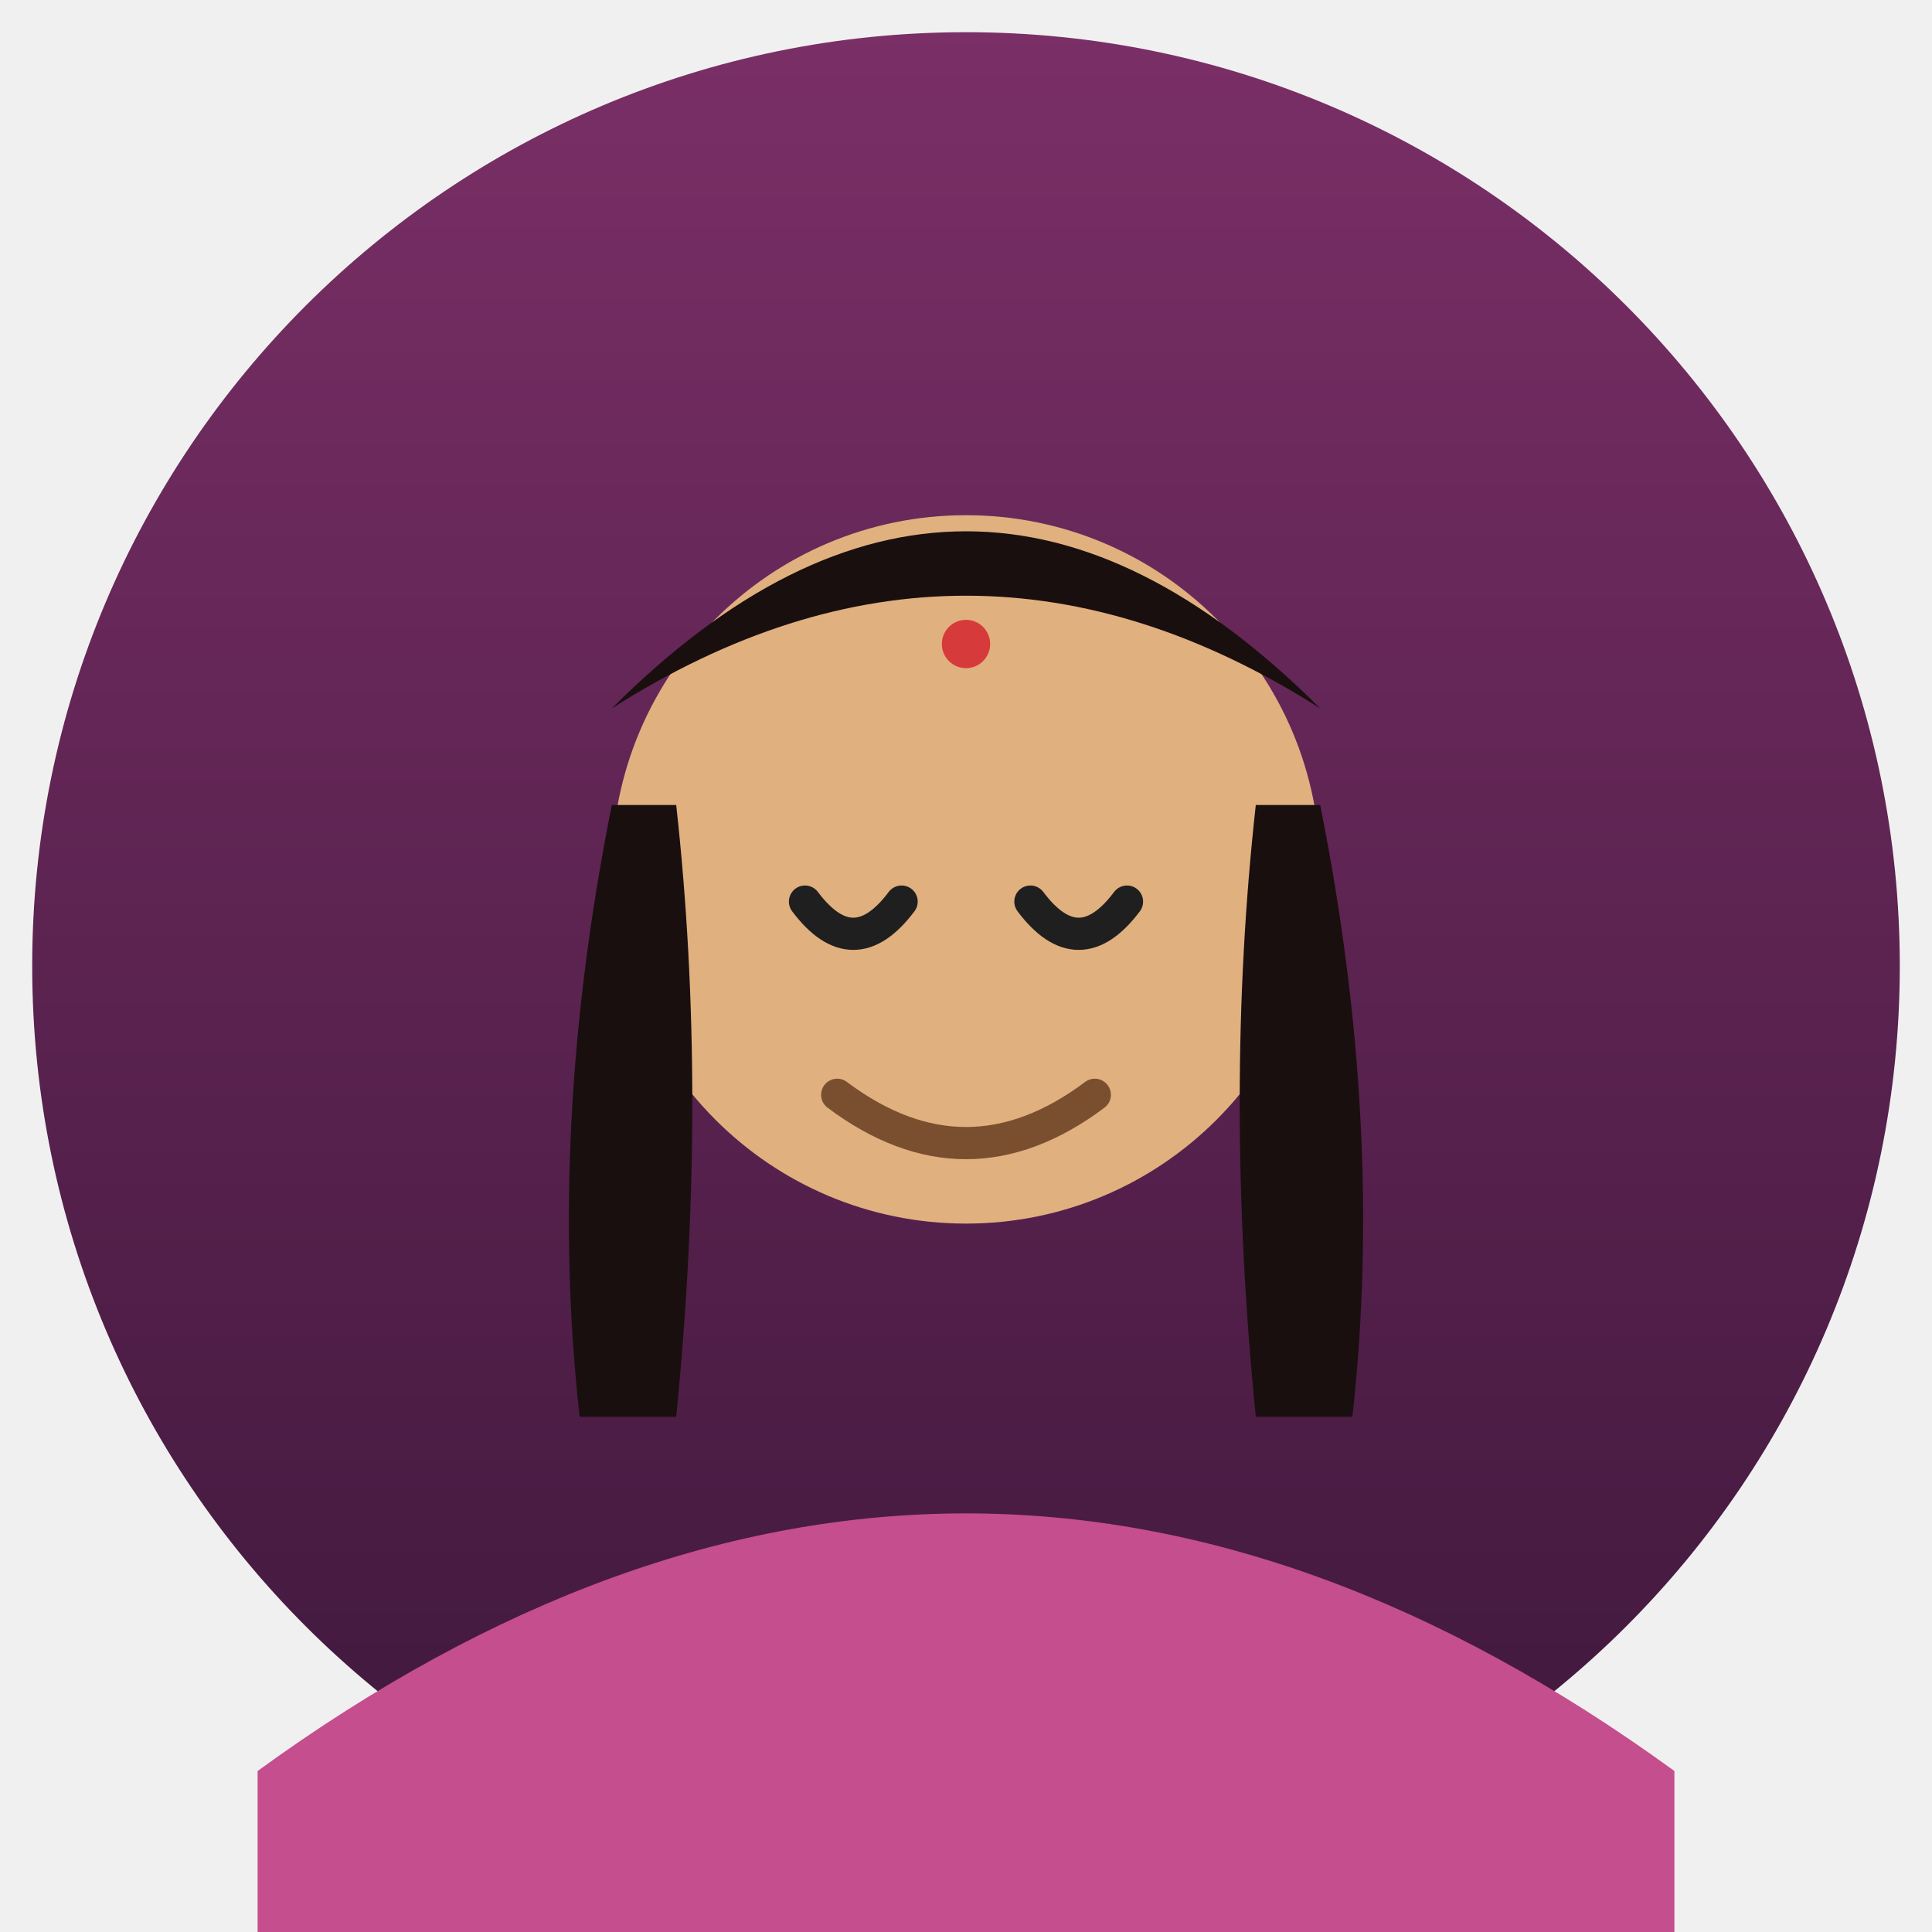
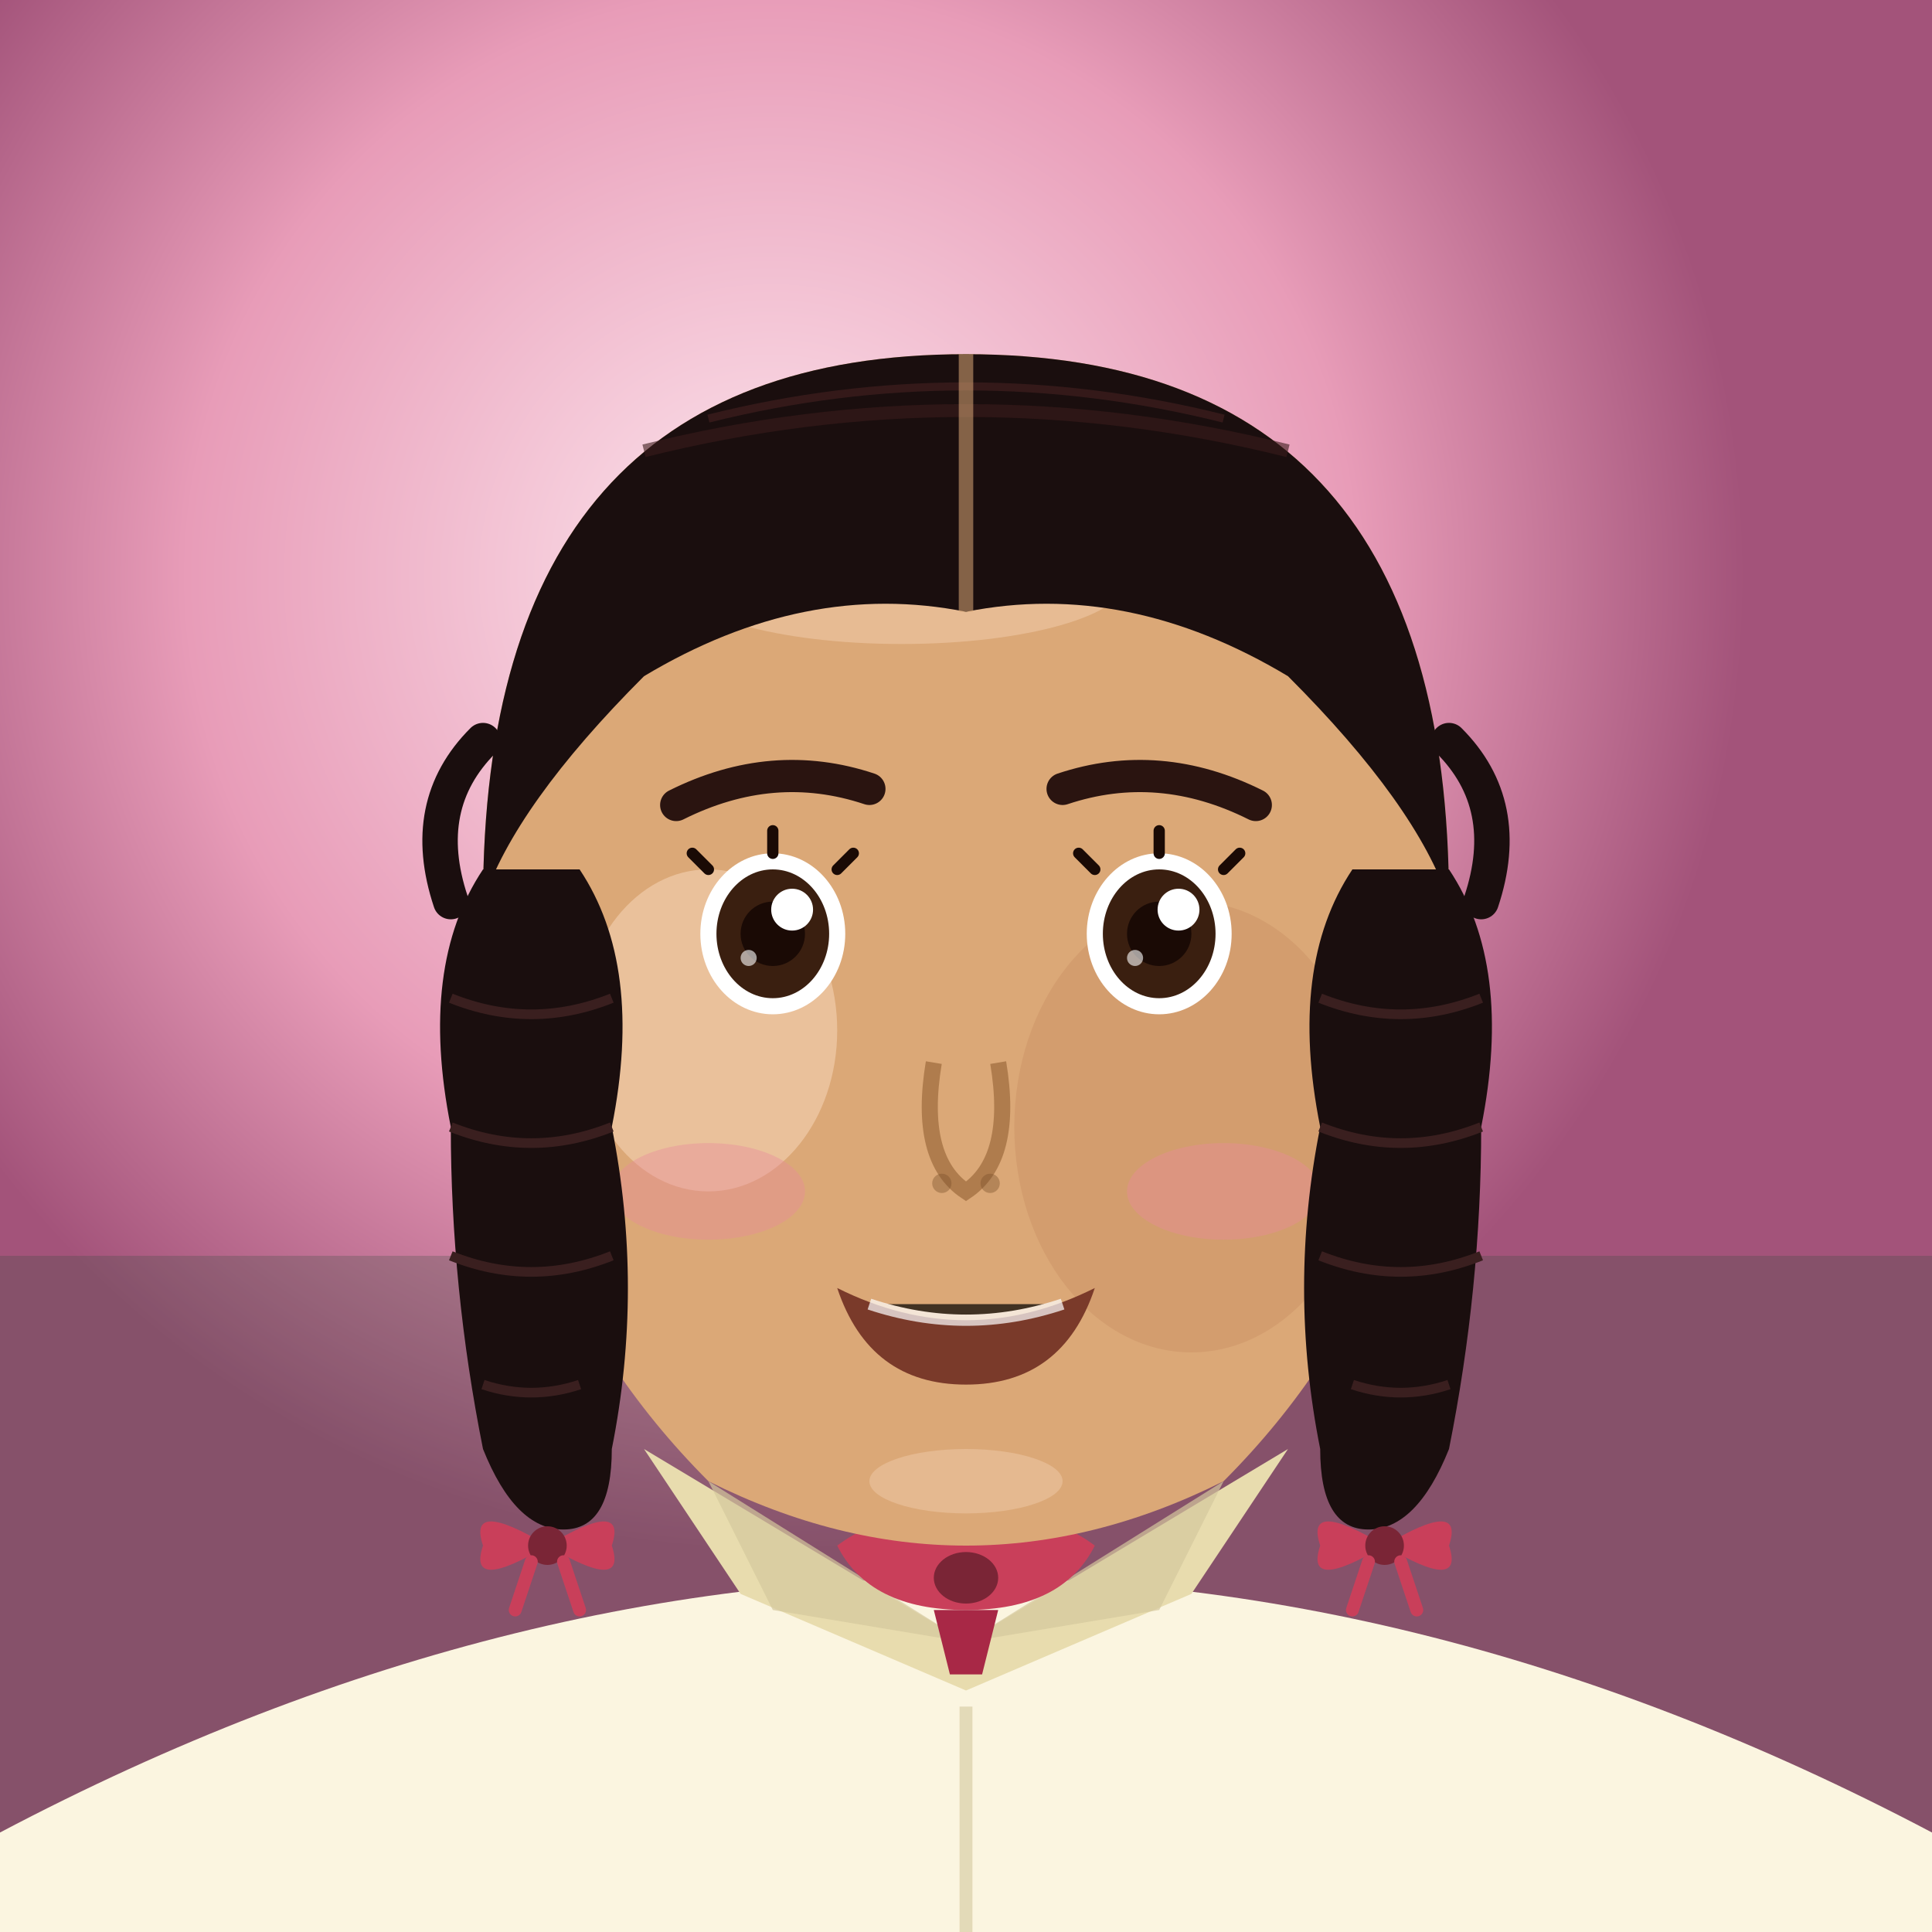
<svg xmlns="http://www.w3.org/2000/svg" viewBox="0 0 120 120" role="img" aria-label="Meera">
  <defs>
-     <linearGradient id="peerBg" x1="0" y1="0" x2="0" y2="1">
-       <stop offset="0%" stop-color="#7A2F66" />
-       <stop offset="100%" stop-color="#3D173B" />
-     </linearGradient>
+     <radialGradient id="peerBg" cx="40%" cy="30%">
+       <stop offset="0%" stop-color="#fde7ee" />
+       <stop offset="60%" stop-color="#e89cb8" />
+       <stop offset="100%" stop-color="#a3537a" />
+     </radialGradient>
  </defs>
-   <circle cx="60" cy="60" r="58" fill="url(#peerBg)" />
-   <path d="M16 110 Q60 78 104 110 L104 120 L16 120 Z" fill="#C44E8E" />
-   <circle cx="60" cy="54" r="22" fill="#E0B07F" />
-   <path d="M38 44 Q60 22 82 44 Q60 30 38 44 Z" fill="#1A0F0F" />
-   <path d="M38 50 Q34 70 36 88 L42 88 Q44 68 42 50 Z" fill="#1A0F0F" />
-   <path d="M82 50 Q86 70 84 88 L78 88 Q76 68 78 50 Z" fill="#1A0F0F" />
-   <circle cx="60" cy="40" r="1.5" fill="#D63A3A" />
-   <path d="M50 56 Q53 60 56 56" stroke="#1F1F1F" stroke-width="2" fill="none" stroke-linecap="round" />
-   <path d="M64 56 Q67 60 70 56" stroke="#1F1F1F" stroke-width="2" fill="none" stroke-linecap="round" />
-   <path d="M52 68 Q60 74 68 68" stroke="#7A4F2F" stroke-width="2" fill="none" stroke-linecap="round" />
+   <rect width="120" height="120" fill="url(#peerBg)" />
+   <rect x="0" y="78" width="120" height="42" fill="#2F4A3C" opacity="0.25" />
+   <path d="M-4 116 Q60 80 124 116 L124 124 L-4 124 Z" fill="#fbf5e0" />
+   <line x1="60" y1="106" x2="60" y2="120" stroke="#d4c89c" stroke-width="0.8" opacity="0.6" />
+   <path d="M40 90 L60 102 L80 90 L74 99 L60 105 L46 99 Z" fill="#e8dcae" />
+   <path d="M44 92 L60 102 L48 100 Z" fill="#d4c89c" opacity="0.7" />
+   <path d="M76 92 L60 102 L72 100 Z" fill="#d4c89c" opacity="0.7" />
+   <path d="M52 96 Q56 93 60 96 Q64 93 68 96 Q66 100 60 100 Q54 100 52 96 Z" fill="#c93f5a" />
+   <ellipse cx="60" cy="98" rx="2" ry="1.6" fill="#7a2536" />
+   <path d="M58 100 L62 100 L61 104 L59 104 Z" fill="#a82846" />
+   <ellipse cx="60" cy="86" rx="10" ry="8" fill="#c08e58" />
+   <path d="M52 86 Q60 90 68 86" stroke="#7a4f2a" stroke-width="0.6" fill="none" opacity="0.5" />
+   <path d="M30 56 Q30 22 60 22 Q90 22 90 56 Q90 78 76 92 Q68 96 60 96 Q52 96 44 92 Q30 78 30 56 Z" fill="#dba877" />
+   <ellipse cx="74" cy="70" rx="11" ry="14" fill="#a8623e" opacity="0.16" />
+   <ellipse cx="44" cy="64" rx="8" ry="10" fill="#fde0c8" opacity="0.45" />
+   <ellipse cx="56" cy="36" rx="14" ry="4" fill="#fde0c8" opacity="0.35" />
+   <ellipse cx="44" cy="74" rx="6" ry="3" fill="#e88a9b" opacity="0.40" />
+   <ellipse cx="76" cy="74" rx="6" ry="3" fill="#e88a9b" opacity="0.40" />
+   <path d="M30 56 Q30 22 60 22 Q90 22 90 56 Q88 50 80 42 Q70 36 60 38 Q50 36 40 42 Q32 50 30 56 Z" fill="#1a0e0e" />
+   <path d="M40 28 Q60 23 80 28" stroke="#3a1a1a" stroke-width="0.8" fill="none" opacity="0.6" />
+   <path d="M44 26 Q60 22 76 26" stroke="#5a2a2a" stroke-width="0.5" fill="none" opacity="0.4" />
+   <line x1="60" y1="22" x2="60" y2="38" stroke="#dba877" stroke-width="0.9" opacity="0.55" />
+   <path d="M30 46 Q26 50 28 56" stroke="#1a0e0e" stroke-width="2.2" fill="none" stroke-linecap="round" />
+   <path d="M90 46 Q94 50 92 56" stroke="#1a0e0e" stroke-width="2.2" fill="none" stroke-linecap="round" />
+   <path d="M30 54 Q26 60 28 70 Q28 80 30 90 Q32 95 35 95 Q38 95 38 90 Q40 80 38 70 Q40 60 36 54 Z" fill="#1a0e0e" />
+   <path d="M28 62 Q33 64 38 62 M28 70 Q33 72 38 70 M28 78 Q33 80 38 78 M30 86 Q33 87 36 86" stroke="#3a1f1f" stroke-width="0.6" fill="none" />
+   <path d="M90 54 Q94 60 92 70 Q92 80 90 90 Q88 95 85 95 Q82 95 82 90 Q80 80 82 70 Q80 60 84 54 Z" fill="#1a0e0e" />
+   <path d="M82 62 Q87 64 92 62 M82 70 Q87 72 92 70 M82 78 Q87 80 92 78 M84 86 Q87 87 90 86" stroke="#3a1f1f" stroke-width="0.6" fill="none" />
+   <g transform="translate(34 96)">
+     <path d="M0 0 Q-5 -3 -4 0 Q-5 3 0 0 Z" fill="#c93f5a" />
+     <path d="M0 0 Q5 -3 4 0 Q5 3 0 0 Z" fill="#c93f5a" />
+     <ellipse cx="0" cy="0" rx="1.2" ry="1.2" fill="#7a2536" />
+     <path d="M-1 1 L-2 4 M1 1 L2 4" stroke="#c93f5a" stroke-width="0.8" stroke-linecap="round" />
+   </g>
+   <g transform="translate(86 96)">
+     <path d="M0 0 Q-5 -3 -4 0 Q-5 3 0 0 Z" fill="#c93f5a" />
+     <path d="M0 0 Q5 -3 4 0 Q5 3 0 0 Z" fill="#c93f5a" />
+     <ellipse cx="0" cy="0" rx="1.2" ry="1.2" fill="#7a2536" />
+     <path d="M-1 1 L-2 4 M1 1 L2 4" stroke="#c93f5a" stroke-width="0.8" stroke-linecap="round" />
+   </g>
+   <path d="M42 50 Q48 47 54 49" stroke="#2a1410" stroke-width="2" stroke-linecap="round" fill="none" />
+   <path d="M66 49 Q72 47 78 50" stroke="#2a1410" stroke-width="2" stroke-linecap="round" fill="none" />
+   <ellipse cx="48" cy="58" rx="4.5" ry="5" fill="white" />
+   <ellipse cx="72" cy="58" rx="4.5" ry="5" fill="white" />
+   <ellipse cx="48" cy="58" rx="3.5" ry="4" fill="#3a1f10" />
+   <ellipse cx="72" cy="58" rx="3.5" ry="4" fill="#3a1f10" />
+   <circle cx="48" cy="58" r="2" fill="#1a0a05" />
+   <circle cx="72" cy="58" r="2" fill="#1a0a05" />
+   <circle cx="49.2" cy="56.5" r="1.3" fill="white" />
+   <circle cx="73.2" cy="56.5" r="1.3" fill="white" />
+   <circle cx="46.5" cy="59.5" r="0.5" fill="white" opacity="0.6" />
+   <circle cx="70.5" cy="59.5" r="0.5" fill="white" opacity="0.6" />
+   <path d="M44 54 L43 53 M48 53 L48 51.6 M52 54 L53 53" stroke="#1a0a05" stroke-width="0.7" stroke-linecap="round" />
+   <path d="M68 54 L67 53 M72 53 L72 51.6 M76 54 L77 53" stroke="#1a0a05" stroke-width="0.7" stroke-linecap="round" />
+   <path d="M58 66 Q57 72 60 74 Q63 72 62 66" stroke="#9c6a3c" stroke-width="1" fill="none" opacity="0.7" />
+   <ellipse cx="58.5" cy="73.5" rx="0.6" ry="0.6" fill="#7a4f2a" opacity="0.4" />
+   <ellipse cx="61.5" cy="73.5" rx="0.6" ry="0.6" fill="#7a4f2a" opacity="0.4" />
+   <path d="M52 80 Q60 84 68 80 Q66 86 60 86 Q54 86 52 80 Z" fill="#7a3a2a" />
+   <path d="M54 81 Q60 83 66 81" stroke="#fff" stroke-width="0.7" opacity="0.7" />
+   <ellipse cx="60" cy="92" rx="6" ry="2" fill="#fde0c8" opacity="0.30" />
</svg>
